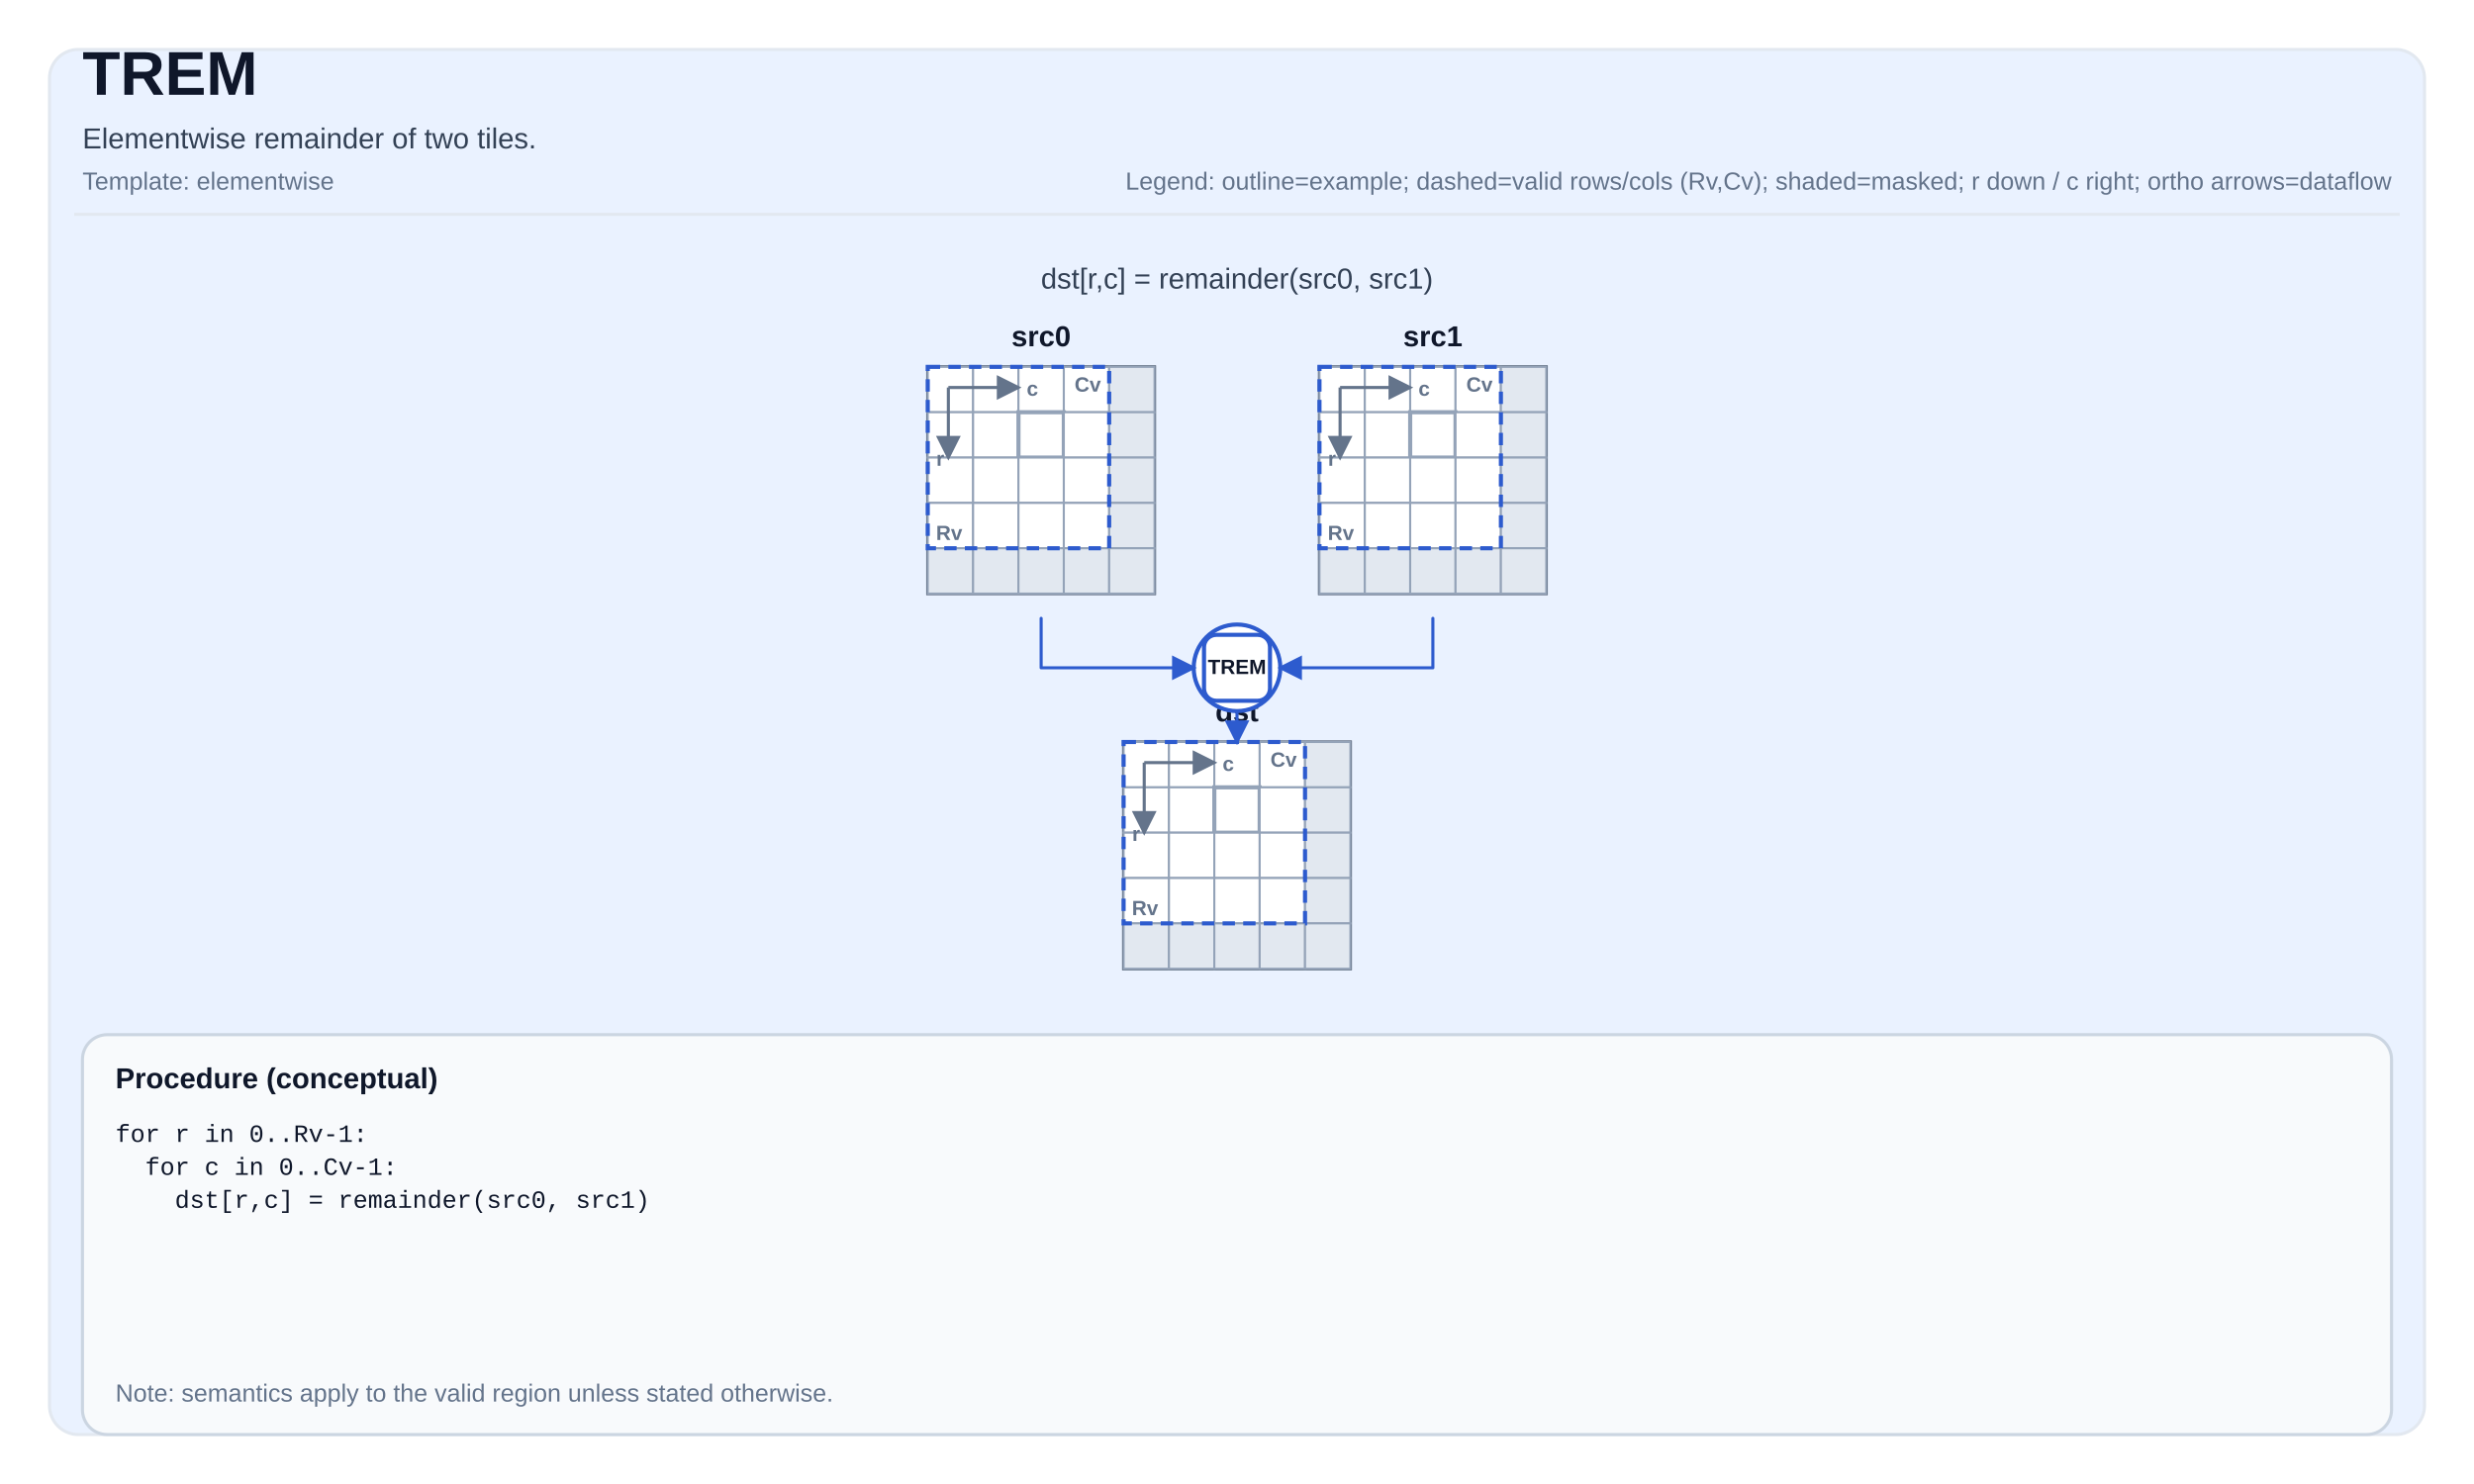
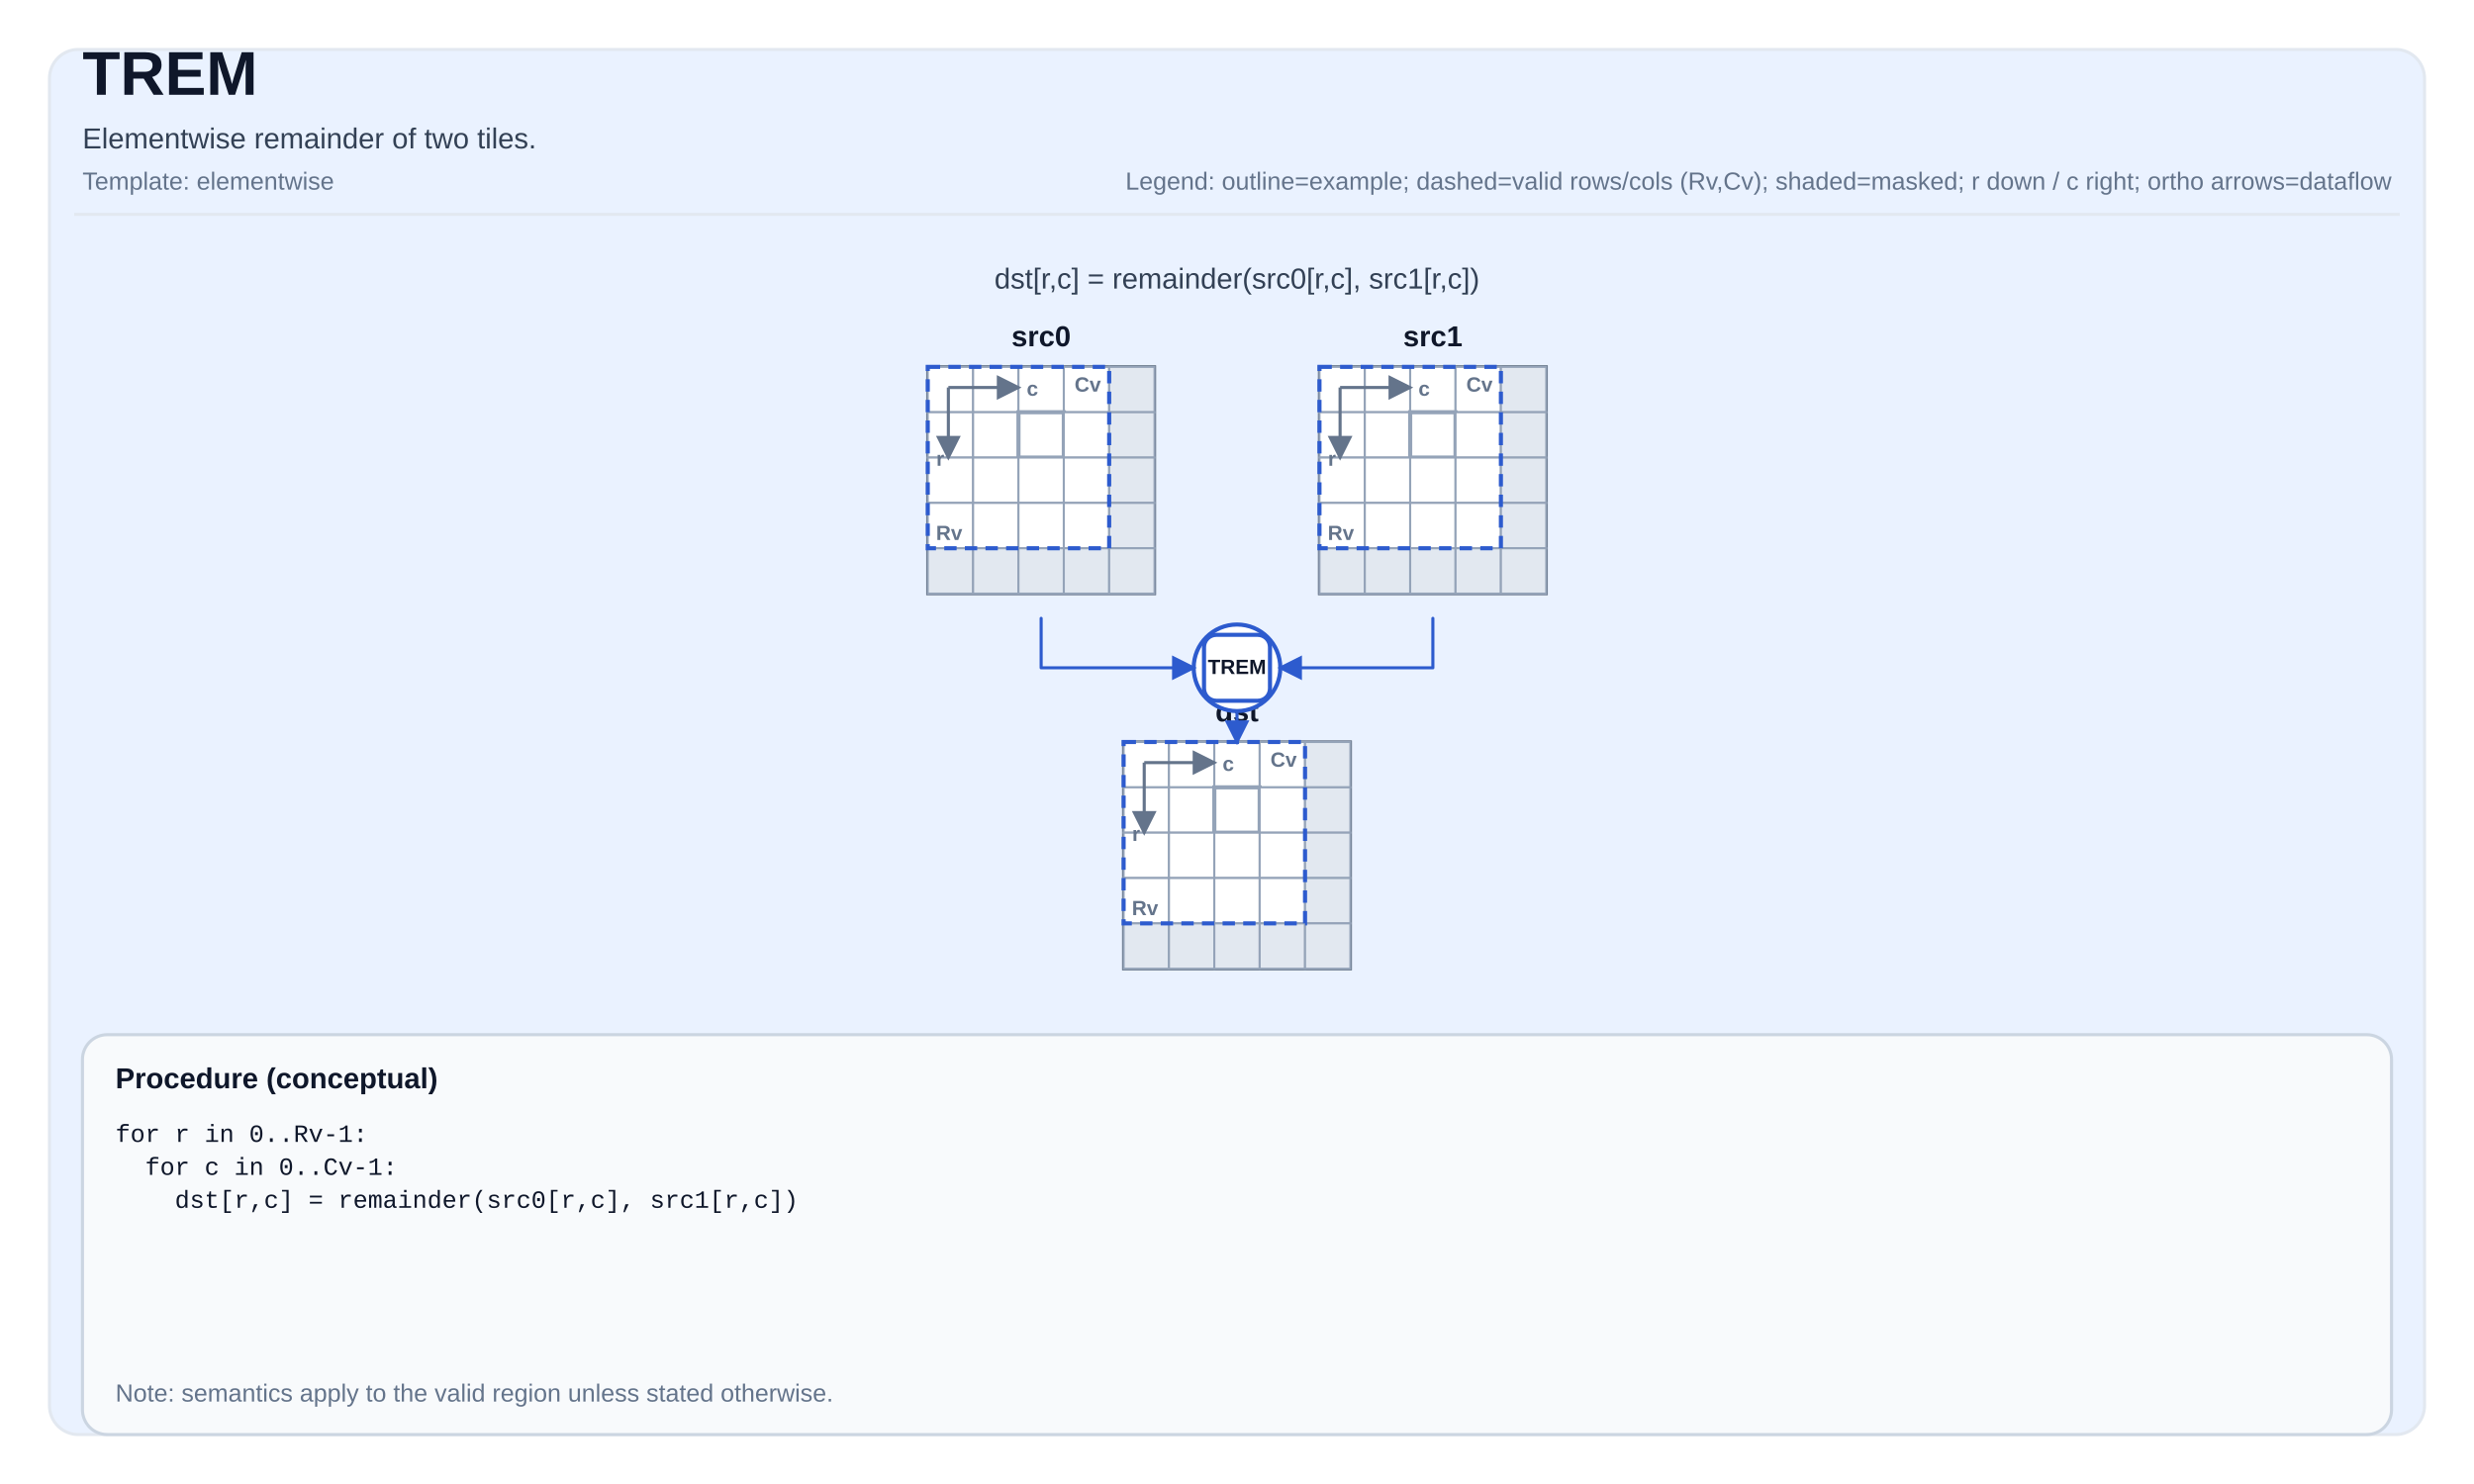
<svg xmlns="http://www.w3.org/2000/svg" width="1200" height="720" viewBox="0 0 1200 720" role="img" aria-label="TREM tile operation diagram">
  <defs>
    <marker id="arrow" markerWidth="8" markerHeight="8" refX="7" refY="4" orient="auto">
      <path d="M0,0 L0,8 L8,4 z" fill="#2D5BCE" />
    </marker>
    <marker id="axisArrow" markerWidth="8" markerHeight="8" refX="7" refY="4" orient="auto">
      <path d="M0,0 L0,8 L8,4 z" fill="#64748b" />
    </marker>
  </defs>
  <style>
svg { font-family: Arial, Helvetica, sans-serif; }
.title { font-size: 30px; font-weight: 700; fill: #0f172a; }
.subtitle { font-size: 14px; fill: #334155; }
.meta { font-size: 12px; fill: #64748b; }
.frame { fill: white; }
.panel { fill: #EAF2FF; stroke: #e2e8f0; stroke-width: 1.5; rx: 14; }
.tileLabel { font-size: 14px; font-weight: 700; fill: #0f172a; }
.tileBorder { fill: none; stroke: #475569; stroke-width: 1.5; }
.cell { fill: #ffffff; stroke: #94a3b8; stroke-width: 1; }
.cellMasked { fill: #e2e8f0; }
.cellHL { stroke-width: 2; }
.cellText { font-family: ui-monospace, SFMono-Regular, Menlo, Monaco, Consolas, 'Liberation Mono', 'Courier New', monospace; font-size: 10px; fill: #0f172a; }
.arrow { stroke-width: 1.5; fill: none; stroke-linejoin: round; stroke-linecap: round; }
.axisLine { stroke: #64748b; stroke-width: 1.5; fill: none; }
.axisText { font-size: 10px; fill: #64748b; font-weight: 700; }
.opCircle { fill: #ffffff; stroke-width: 2; }
.opRect { fill: #ffffff; stroke-width: 2; }
.opText { font-size: 10px; font-weight: 800; fill: #0f172a; }
.procBox { fill: #f8fafc; stroke: #cbd5e1; stroke-width: 1.5; rx: 12; }
.procTitle { font-size: 14px; font-weight: 700; fill: #0f172a; }
.procText { font-family: ui-monospace, SFMono-Regular, Menlo, Monaco, Consolas, 'Liberation Mono', 'Courier New', monospace; font-size: 12px; fill: #0f172a; }
.smallLabel { font-size: 12px; fill: #334155; }
.scalarBox { fill: #ffffff; stroke: #cbd5e1; stroke-width: 1.5; }
.scalarValue { font-size: 16px; font-weight: 700; }
.validBox { fill: none; stroke-width: 2; stroke-dasharray: 6 4; }
</style>
  <rect x="0" y="0" width="1200" height="720" class="frame" />
  <rect x="24" y="24" width="1152" height="672" class="panel" />
  <text x="40" y="46" class="title">TREM</text>
  <text x="40" y="72" class="subtitle">Elementwise remainder of two tiles.</text>
  <text x="40" y="92" class="meta">Template: elementwise</text>
  <text x="1160" y="92" class="meta" text-anchor="end">Legend: outline=example; dashed=valid rows/cols (Rv,Cv); shaded=masked; r down / c right; ortho arrows=dataflow</text>
  <line x1="36" y1="104" x2="1164" y2="104" stroke="#e2e8f0" stroke-width="1.5" />
-   <text x="600" y="140" class="subtitle" text-anchor="middle" fill="#2D5BCE">dst[r,c] = remainder(src0, src1)</text>
+   <text x="600" y="140" class="subtitle" text-anchor="middle" fill="#2D5BCE">dst[r,c] = remainder(src0[r,c], src1[r,c])</text>
  <text x="505" y="168" class="tileLabel" text-anchor="middle">src0</text>
  <rect x="450" y="178" width="110" height="110" class="tileBorder" />
  <rect x="450" y="178" width="22" height="22" class="cell" />
  <rect x="472" y="178" width="22" height="22" class="cell" />
  <rect x="494" y="178" width="22" height="22" class="cell" />
  <rect x="516" y="178" width="22" height="22" class="cell" />
  <rect x="538" y="178" width="22" height="22" class="cell cellMasked" />
  <rect x="450" y="200" width="22" height="22" class="cell" />
  <rect x="472" y="200" width="22" height="22" class="cell" />
  <rect x="494" y="200" width="22" height="22" class="cell cellHL" stroke="#2D5BCE" />
  <rect x="516" y="200" width="22" height="22" class="cell" />
  <rect x="538" y="200" width="22" height="22" class="cell cellMasked" />
  <rect x="450" y="222" width="22" height="22" class="cell" />
  <rect x="472" y="222" width="22" height="22" class="cell" />
  <rect x="494" y="222" width="22" height="22" class="cell" />
  <rect x="516" y="222" width="22" height="22" class="cell" />
  <rect x="538" y="222" width="22" height="22" class="cell cellMasked" />
  <rect x="450" y="244" width="22" height="22" class="cell" />
  <rect x="472" y="244" width="22" height="22" class="cell" />
  <rect x="494" y="244" width="22" height="22" class="cell" />
  <rect x="516" y="244" width="22" height="22" class="cell" />
  <rect x="538" y="244" width="22" height="22" class="cell cellMasked" />
  <rect x="450" y="266" width="22" height="22" class="cell cellMasked" />
  <rect x="472" y="266" width="22" height="22" class="cell cellMasked" />
  <rect x="494" y="266" width="22" height="22" class="cell cellMasked" />
  <rect x="516" y="266" width="22" height="22" class="cell cellMasked" />
  <rect x="538" y="266" width="22" height="22" class="cell cellMasked" />
  <rect x="450" y="178" width="88" height="88" class="validBox" stroke="#2D5BCE" />
  <text x="454" y="262" class="axisText">Rv</text>
  <text x="534" y="190" class="axisText" text-anchor="end">Cv</text>
  <path d="M 460 188 L 494 188" class="axisLine" marker-end="url(#axisArrow)" />
  <path d="M 460 188 L 460 222" class="axisLine" marker-end="url(#axisArrow)" />
  <text x="498" y="192" class="axisText">c</text>
  <text x="458" y="226" class="axisText" text-anchor="end">r</text>
  <text x="695" y="168" class="tileLabel" text-anchor="middle">src1</text>
  <rect x="640" y="178" width="110" height="110" class="tileBorder" />
  <rect x="640" y="178" width="22" height="22" class="cell" />
  <rect x="662" y="178" width="22" height="22" class="cell" />
  <rect x="684" y="178" width="22" height="22" class="cell" />
  <rect x="706" y="178" width="22" height="22" class="cell" />
  <rect x="728" y="178" width="22" height="22" class="cell cellMasked" />
  <rect x="640" y="200" width="22" height="22" class="cell" />
  <rect x="662" y="200" width="22" height="22" class="cell" />
  <rect x="684" y="200" width="22" height="22" class="cell cellHL" stroke="#2D5BCE" />
  <rect x="706" y="200" width="22" height="22" class="cell" />
  <rect x="728" y="200" width="22" height="22" class="cell cellMasked" />
  <rect x="640" y="222" width="22" height="22" class="cell" />
  <rect x="662" y="222" width="22" height="22" class="cell" />
  <rect x="684" y="222" width="22" height="22" class="cell" />
  <rect x="706" y="222" width="22" height="22" class="cell" />
  <rect x="728" y="222" width="22" height="22" class="cell cellMasked" />
  <rect x="640" y="244" width="22" height="22" class="cell" />
  <rect x="662" y="244" width="22" height="22" class="cell" />
  <rect x="684" y="244" width="22" height="22" class="cell" />
  <rect x="706" y="244" width="22" height="22" class="cell" />
  <rect x="728" y="244" width="22" height="22" class="cell cellMasked" />
  <rect x="640" y="266" width="22" height="22" class="cell cellMasked" />
  <rect x="662" y="266" width="22" height="22" class="cell cellMasked" />
  <rect x="684" y="266" width="22" height="22" class="cell cellMasked" />
  <rect x="706" y="266" width="22" height="22" class="cell cellMasked" />
  <rect x="728" y="266" width="22" height="22" class="cell cellMasked" />
  <rect x="640" y="178" width="88" height="88" class="validBox" stroke="#2D5BCE" />
  <text x="644" y="262" class="axisText">Rv</text>
  <text x="724" y="190" class="axisText" text-anchor="end">Cv</text>
  <path d="M 650 188 L 684 188" class="axisLine" marker-end="url(#axisArrow)" />
  <path d="M 650 188 L 650 222" class="axisLine" marker-end="url(#axisArrow)" />
  <text x="688" y="192" class="axisText">c</text>
  <text x="648" y="226" class="axisText" text-anchor="end">r</text>
  <text x="600" y="350" class="tileLabel" text-anchor="middle">dst</text>
  <rect x="545" y="360" width="110" height="110" class="tileBorder" />
  <rect x="545" y="360" width="22" height="22" class="cell" />
  <rect x="567" y="360" width="22" height="22" class="cell" />
  <rect x="589" y="360" width="22" height="22" class="cell" />
  <rect x="611" y="360" width="22" height="22" class="cell" />
  <rect x="633" y="360" width="22" height="22" class="cell cellMasked" />
  <rect x="545" y="382" width="22" height="22" class="cell" />
  <rect x="567" y="382" width="22" height="22" class="cell" />
  <rect x="589" y="382" width="22" height="22" class="cell cellHL" stroke="#2D5BCE" />
  <rect x="611" y="382" width="22" height="22" class="cell" />
  <rect x="633" y="382" width="22" height="22" class="cell cellMasked" />
  <rect x="545" y="404" width="22" height="22" class="cell" />
  <rect x="567" y="404" width="22" height="22" class="cell" />
  <rect x="589" y="404" width="22" height="22" class="cell" />
  <rect x="611" y="404" width="22" height="22" class="cell" />
  <rect x="633" y="404" width="22" height="22" class="cell cellMasked" />
  <rect x="545" y="426" width="22" height="22" class="cell" />
  <rect x="567" y="426" width="22" height="22" class="cell" />
  <rect x="589" y="426" width="22" height="22" class="cell" />
  <rect x="611" y="426" width="22" height="22" class="cell" />
  <rect x="633" y="426" width="22" height="22" class="cell cellMasked" />
  <rect x="545" y="448" width="22" height="22" class="cell cellMasked" />
  <rect x="567" y="448" width="22" height="22" class="cell cellMasked" />
  <rect x="589" y="448" width="22" height="22" class="cell cellMasked" />
  <rect x="611" y="448" width="22" height="22" class="cell cellMasked" />
  <rect x="633" y="448" width="22" height="22" class="cell cellMasked" />
  <rect x="545" y="360" width="88" height="88" class="validBox" stroke="#2D5BCE" />
  <text x="549" y="444" class="axisText">Rv</text>
  <text x="629" y="372" class="axisText" text-anchor="end">Cv</text>
  <path d="M 555 370 L 589 370" class="axisLine" marker-end="url(#axisArrow)" />
  <path d="M 555 370 L 555 404" class="axisLine" marker-end="url(#axisArrow)" />
  <text x="593" y="374" class="axisText">c</text>
  <text x="553" y="408" class="axisText" text-anchor="end">r</text>
  <circle cx="600" cy="324" r="21" class="opCircle" stroke="#2D5BCE" />
  <rect x="584" y="308" width="32" height="32" rx="6" class="opRect" stroke="#2D5BCE" />
  <text x="600" y="327.0" class="opText" font-size="10px" text-anchor="middle">TREM</text>
  <path d="M 505 300 L 505 324 L 579 324" class="arrow" stroke="#2D5BCE" marker-end="url(#arrow)" />
  <path d="M 695 300 L 695 324 L 621 324" class="arrow" stroke="#2D5BCE" marker-end="url(#arrow)" />
  <path d="M 600 345 L 600 360" class="arrow" stroke="#2D5BCE" marker-end="url(#arrow)" />
  <rect x="40" y="502" width="1120" height="194" class="procBox" />
  <text x="56" y="528" class="procTitle">Procedure (conceptual)</text>
  <text x="56" y="554" class="procText" xml:space="preserve">
    <tspan x="56" dy="0">for r in 0..Rv-1:</tspan>
    <tspan x="56" dy="16">  for c in 0..Cv-1:</tspan>
-     <tspan x="56" dy="16">    dst[r,c] = remainder(src0, src1)</tspan>
+     <tspan x="56" dy="16">    dst[r,c] = remainder(src0[r,c], src1[r,c])</tspan>
  </text>
  <text x="56" y="680" class="meta">Note: semantics apply to the valid region unless stated otherwise.</text>
</svg>
